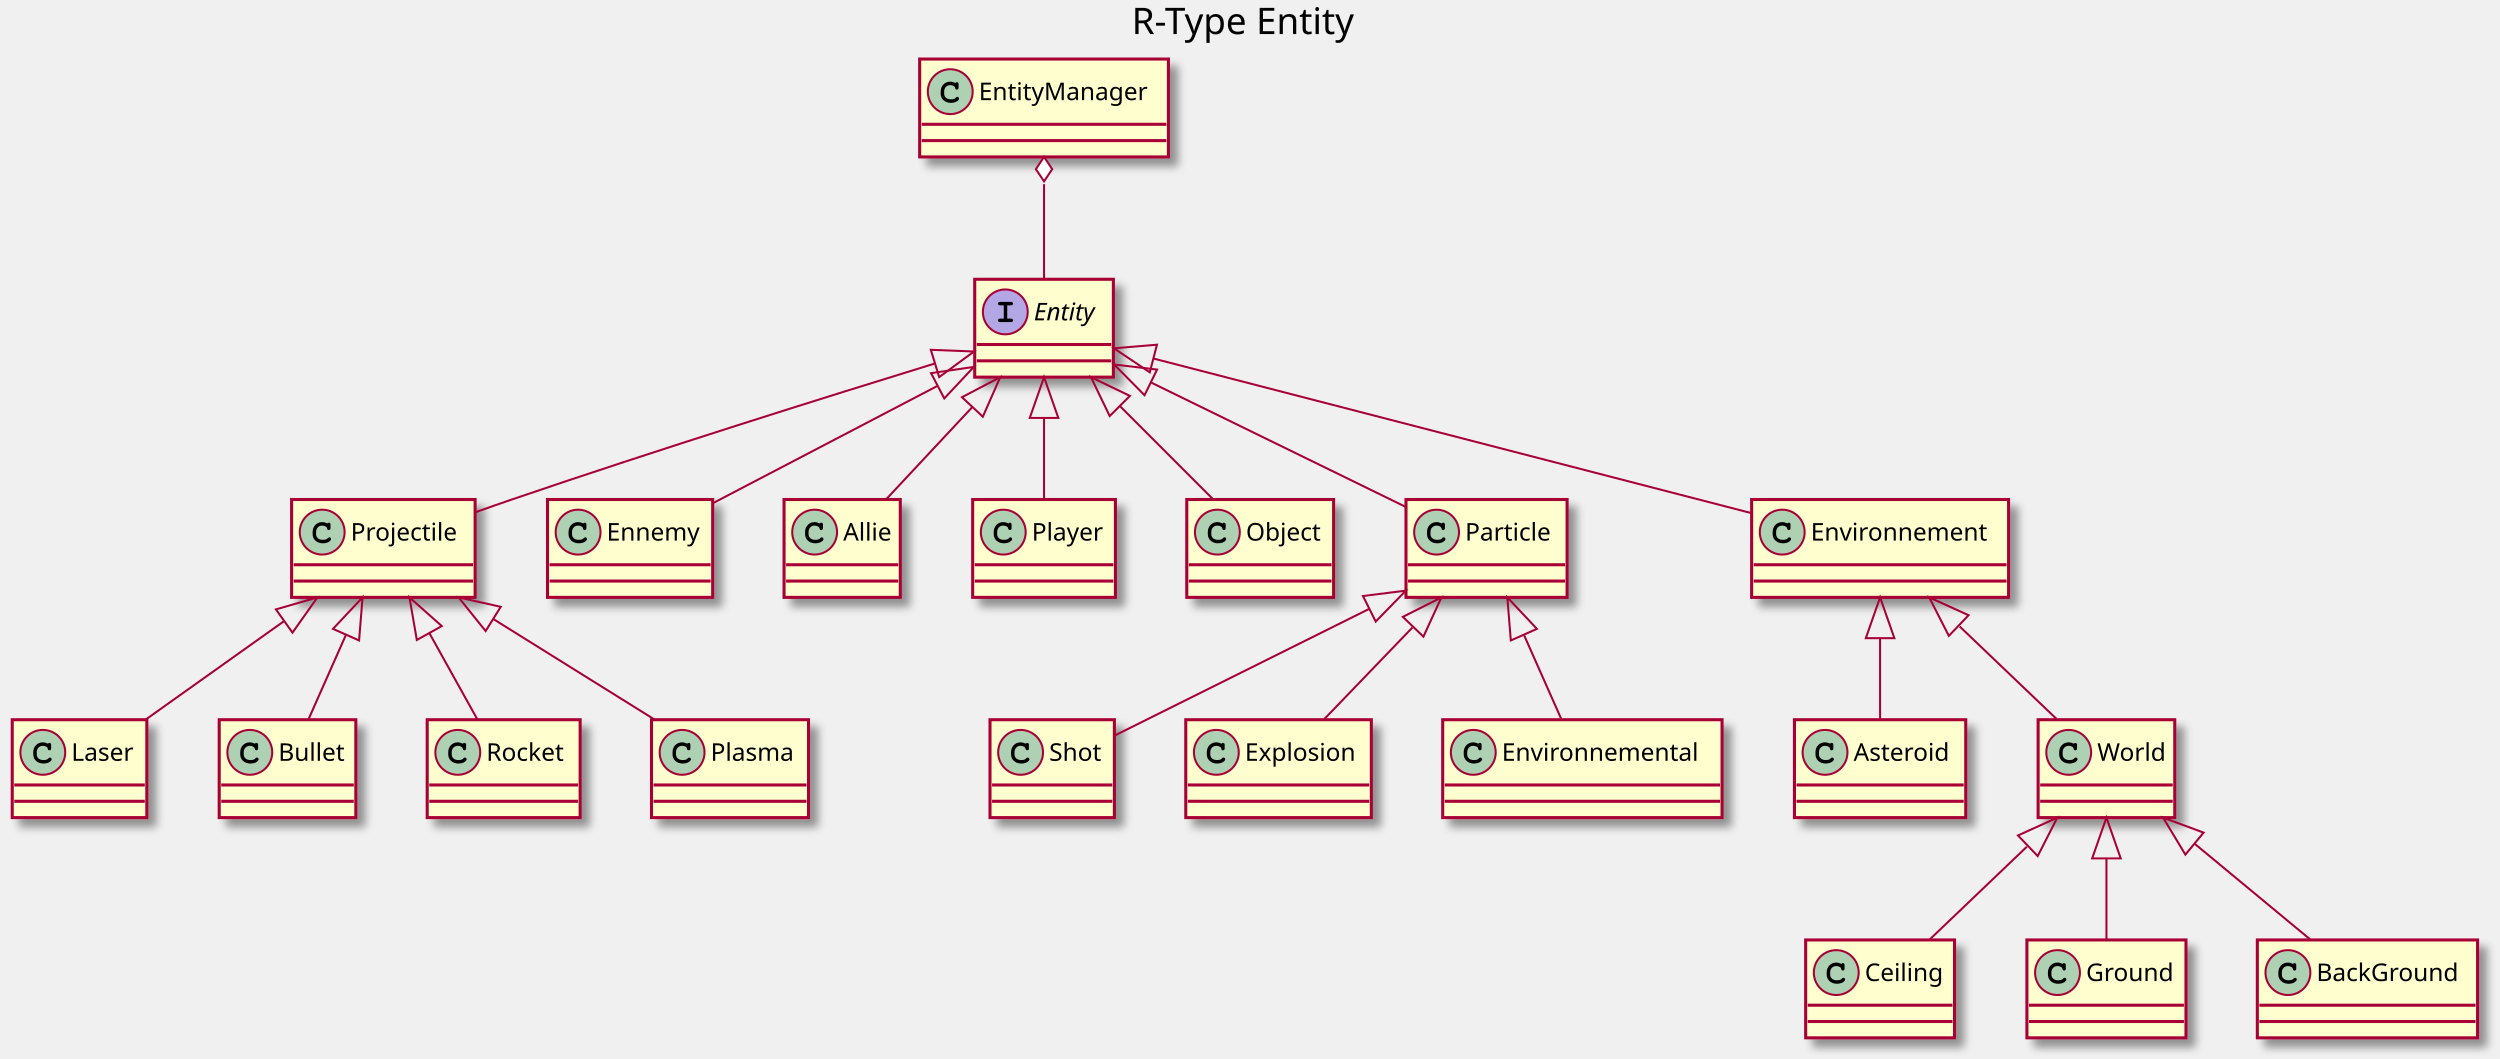
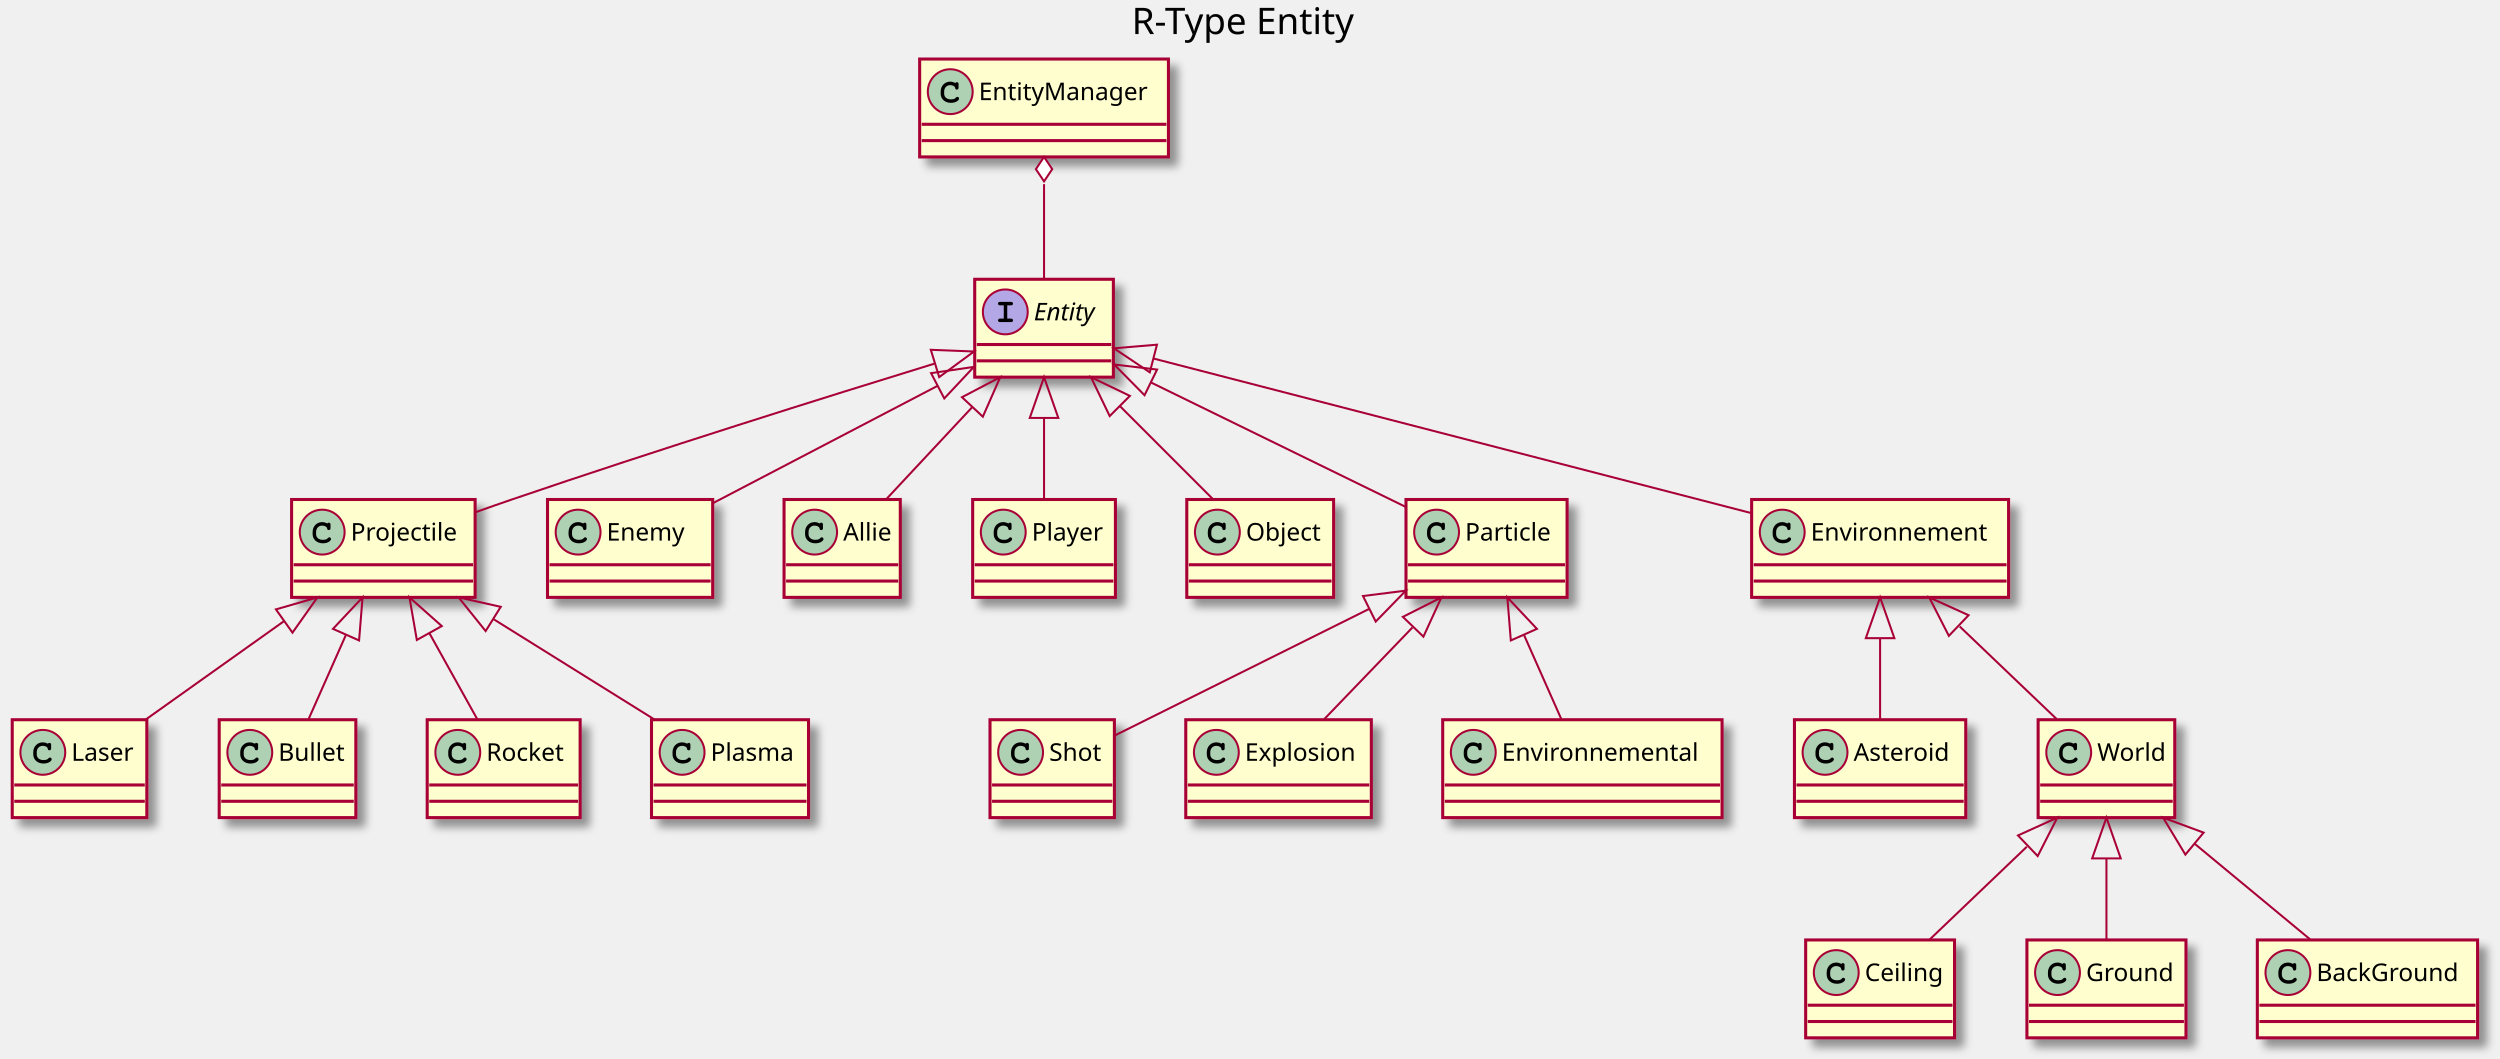
<svg xmlns="http://www.w3.org/2000/svg" contentScriptType="application/ecmascript" contentStyleType="text/css" height="519px" preserveAspectRatio="none" style="width:1226px;height:519px;" version="1.1" viewBox="0 0 1226 519" width="1226px" zoomAndPan="magnify">
  <defs>
    <filter height="300%" id="fpkyo9t44pva5" width="300%" x="-1" y="-1">
      <feGaussianBlur result="blurOut" stdDeviation="2.0" />
      <feColorMatrix in="blurOut" result="blurOut2" type="matrix" values="0 0 0 0 0 0 0 0 0 0 0 0 0 0 0 0 0 0 .4 0" />
      <feOffset dx="4.0" dy="4.0" in="blurOut2" result="blurOut3" />
      <feBlend in="SourceGraphic" in2="blurOut3" mode="normal" />
    </filter>
  </defs>
  <g>
    <text fill="#000000" font-family="sans-serif" font-size="18" lengthAdjust="spacingAndGlyphs" textLength="123" x="555" y="16.708">R-Type Entity</text>
    <rect fill="#FEFECE" filter="url(#fpkyo9t44pva5)" height="48" id="EntityManager" style="stroke: #A80036; stroke-width: 1.5;" width="122" x="451" y="28.953" />
    <ellipse cx="466" cy="44.953" fill="#ADD1B2" rx="11" ry="11" style="stroke: #A80036; stroke-width: 1.0;" />
    <path d="M468.344,40.625 L468.516,40.703 C468.734,40.391 468.938,40.297 469.234,40.297 C469.531,40.297 469.812,40.438 469.969,40.703 C470.062,40.859 470.078,40.984 470.078,41.422 L470.078,42.844 C470.078,43.266 470.047,43.453 469.938,43.609 C469.766,43.828 469.5,43.969 469.234,43.969 C469.016,43.969 468.781,43.859 468.641,43.719 C468.5,43.594 468.469,43.469 468.406,43.062 C468.312,42.656 468.141,42.438 467.656,42.156 C467.188,41.906 466.578,41.75 466,41.75 C464.266,41.75 463.016,43.062 463.016,44.844 L463.016,45.938 C463.016,47.641 464.312,48.734 466.359,48.734 C467.125,48.734 467.812,48.609 468.234,48.344 C468.422,48.25 468.422,48.25 468.875,47.766 C469.062,47.578 469.266,47.5 469.484,47.5 C469.953,47.5 470.344,47.891 470.344,48.344 C470.344,48.734 470.016,49.188 469.438,49.594 C468.688,50.141 467.531,50.438 466.312,50.438 C463.422,50.438 461.312,48.547 461.312,45.969 L461.312,44.844 C461.312,42.125 463.312,40.047 465.938,40.047 C466.812,40.047 467.406,40.188 468.344,40.625 Z " />
    <text fill="#000000" font-family="sans-serif" font-size="12" lengthAdjust="spacingAndGlyphs" textLength="90" x="480" y="49.107">EntityManager</text>
    <line style="stroke: #A80036; stroke-width: 1.5;" x1="452" x2="572" y1="60.953" y2="60.953" />
    <line style="stroke: #A80036; stroke-width: 1.5;" x1="452" x2="572" y1="68.953" y2="68.953" />
    <rect fill="#FEFECE" filter="url(#fpkyo9t44pva5)" height="48" id="Entity" style="stroke: #A80036; stroke-width: 1.5;" width="68" x="478" y="136.953" />
    <ellipse cx="493" cy="152.953" fill="#B4A7E5" rx="11" ry="11" style="stroke: #A80036; stroke-width: 1.0;" />
    <path d="M493.953,149.734 L493.953,156.25 L495.672,156.25 C496.125,156.25 496.266,156.281 496.438,156.406 C496.672,156.578 496.781,156.828 496.781,157.109 C496.781,157.672 496.422,157.953 495.672,157.953 L490.531,157.953 C490.125,157.953 489.922,157.906 489.766,157.781 C489.547,157.625 489.406,157.359 489.406,157.109 C489.406,156.812 489.562,156.531 489.812,156.375 C489.969,156.266 490.094,156.25 490.531,156.25 L492.25,156.25 L492.25,149.734 L490.531,149.734 C490.109,149.734 489.922,149.703 489.766,149.594 C489.547,149.422 489.406,149.172 489.406,148.891 C489.406,148.609 489.562,148.312 489.812,148.156 C489.969,148.062 490.094,148.047 490.531,148.047 L495.672,148.047 C496.125,148.047 496.266,148.078 496.438,148.188 C496.672,148.359 496.781,148.625 496.781,148.891 C496.781,149.188 496.641,149.469 496.375,149.625 C496.25,149.703 496.062,149.734 495.672,149.734 Z " />
    <text fill="#000000" font-family="sans-serif" font-size="12" font-style="italic" lengthAdjust="spacingAndGlyphs" textLength="36" x="507" y="157.107">Entity</text>
    <line style="stroke: #A80036; stroke-width: 1.5;" x1="479" x2="545" y1="168.953" y2="168.953" />
    <line style="stroke: #A80036; stroke-width: 1.5;" x1="479" x2="545" y1="176.953" y2="176.953" />
    <rect fill="#FEFECE" filter="url(#fpkyo9t44pva5)" height="48" id="Projectile" style="stroke: #A80036; stroke-width: 1.5;" width="90" x="143" y="244.953" />
    <ellipse cx="158" cy="260.953" fill="#ADD1B2" rx="11" ry="11" style="stroke: #A80036; stroke-width: 1.0;" />
    <path d="M160.344,256.625 L160.516,256.703 C160.734,256.391 160.938,256.297 161.234,256.297 C161.531,256.297 161.812,256.438 161.969,256.703 C162.062,256.859 162.078,256.984 162.078,257.422 L162.078,258.844 C162.078,259.266 162.047,259.453 161.938,259.609 C161.766,259.828 161.5,259.969 161.234,259.969 C161.016,259.969 160.781,259.859 160.641,259.719 C160.5,259.594 160.469,259.469 160.406,259.062 C160.312,258.656 160.141,258.438 159.656,258.156 C159.188,257.906 158.578,257.75 158,257.75 C156.266,257.75 155.016,259.062 155.016,260.844 L155.016,261.938 C155.016,263.641 156.312,264.734 158.359,264.734 C159.125,264.734 159.812,264.609 160.234,264.344 C160.422,264.25 160.422,264.25 160.875,263.766 C161.062,263.578 161.266,263.5 161.484,263.5 C161.953,263.5 162.344,263.891 162.344,264.344 C162.344,264.734 162.016,265.188 161.438,265.594 C160.688,266.141 159.531,266.438 158.312,266.438 C155.422,266.438 153.312,264.547 153.312,261.969 L153.312,260.844 C153.312,258.125 155.312,256.047 157.938,256.047 C158.812,256.047 159.406,256.188 160.344,256.625 Z " />
    <text fill="#000000" font-family="sans-serif" font-size="12" lengthAdjust="spacingAndGlyphs" textLength="58" x="172" y="265.107">Projectile</text>
    <line style="stroke: #A80036; stroke-width: 1.5;" x1="144" x2="232" y1="276.953" y2="276.953" />
    <line style="stroke: #A80036; stroke-width: 1.5;" x1="144" x2="232" y1="284.953" y2="284.953" />
    <rect fill="#FEFECE" filter="url(#fpkyo9t44pva5)" height="48" id="Laser" style="stroke: #A80036; stroke-width: 1.5;" width="66" x="6" y="352.953" />
    <ellipse cx="21" cy="368.953" fill="#ADD1B2" rx="11" ry="11" style="stroke: #A80036; stroke-width: 1.0;" />
    <path d="M23.344,364.625 L23.516,364.703 C23.734,364.391 23.938,364.297 24.234,364.297 C24.531,364.297 24.812,364.438 24.969,364.703 C25.062,364.859 25.078,364.984 25.078,365.422 L25.078,366.844 C25.078,367.266 25.047,367.453 24.938,367.609 C24.766,367.828 24.5,367.969 24.234,367.969 C24.016,367.969 23.781,367.859 23.641,367.719 C23.5,367.594 23.469,367.469 23.406,367.062 C23.312,366.656 23.141,366.438 22.656,366.156 C22.188,365.906 21.578,365.75 21,365.75 C19.266,365.75 18.016,367.062 18.016,368.844 L18.016,369.938 C18.016,371.641 19.312,372.734 21.359,372.734 C22.125,372.734 22.812,372.609 23.234,372.344 C23.422,372.25 23.422,372.25 23.875,371.766 C24.062,371.578 24.266,371.5 24.484,371.5 C24.953,371.5 25.344,371.891 25.344,372.344 C25.344,372.734 25.016,373.188 24.438,373.594 C23.688,374.141 22.531,374.438 21.312,374.438 C18.422,374.438 16.312,372.547 16.312,369.969 L16.312,368.844 C16.312,366.125 18.312,364.047 20.938,364.047 C21.812,364.047 22.406,364.188 23.344,364.625 Z " />
    <text fill="#000000" font-family="sans-serif" font-size="12" lengthAdjust="spacingAndGlyphs" textLength="34" x="35" y="373.107">Laser</text>
    <line style="stroke: #A80036; stroke-width: 1.5;" x1="7" x2="71" y1="384.953" y2="384.953" />
    <line style="stroke: #A80036; stroke-width: 1.5;" x1="7" x2="71" y1="392.953" y2="392.953" />
    <rect fill="#FEFECE" filter="url(#fpkyo9t44pva5)" height="48" id="Bullet" style="stroke: #A80036; stroke-width: 1.5;" width="67" x="107.5" y="352.953" />
    <ellipse cx="122.5" cy="368.953" fill="#ADD1B2" rx="11" ry="11" style="stroke: #A80036; stroke-width: 1.0;" />
    <path d="M124.844,364.625 L125.016,364.703 C125.234,364.391 125.438,364.297 125.734,364.297 C126.031,364.297 126.312,364.438 126.469,364.703 C126.562,364.859 126.578,364.984 126.578,365.422 L126.578,366.844 C126.578,367.266 126.547,367.453 126.438,367.609 C126.266,367.828 126,367.969 125.734,367.969 C125.516,367.969 125.281,367.859 125.141,367.719 C125,367.594 124.969,367.469 124.906,367.062 C124.812,366.656 124.641,366.438 124.156,366.156 C123.688,365.906 123.078,365.75 122.5,365.75 C120.766,365.75 119.516,367.062 119.516,368.844 L119.516,369.938 C119.516,371.641 120.812,372.734 122.859,372.734 C123.625,372.734 124.312,372.609 124.734,372.344 C124.922,372.25 124.922,372.25 125.375,371.766 C125.562,371.578 125.766,371.5 125.984,371.5 C126.453,371.5 126.844,371.891 126.844,372.344 C126.844,372.734 126.516,373.188 125.938,373.594 C125.188,374.141 124.031,374.438 122.812,374.438 C119.922,374.438 117.812,372.547 117.812,369.969 L117.812,368.844 C117.812,366.125 119.812,364.047 122.438,364.047 C123.312,364.047 123.906,364.188 124.844,364.625 Z " />
    <text fill="#000000" font-family="sans-serif" font-size="12" lengthAdjust="spacingAndGlyphs" textLength="35" x="136.5" y="373.107">Bullet</text>
    <line style="stroke: #A80036; stroke-width: 1.5;" x1="108.5" x2="173.5" y1="384.953" y2="384.953" />
    <line style="stroke: #A80036; stroke-width: 1.5;" x1="108.5" x2="173.5" y1="392.953" y2="392.953" />
    <rect fill="#FEFECE" filter="url(#fpkyo9t44pva5)" height="48" id="Rocket" style="stroke: #A80036; stroke-width: 1.5;" width="75" x="209.5" y="352.953" />
    <ellipse cx="224.5" cy="368.953" fill="#ADD1B2" rx="11" ry="11" style="stroke: #A80036; stroke-width: 1.0;" />
    <path d="M226.844,364.625 L227.016,364.703 C227.234,364.391 227.438,364.297 227.734,364.297 C228.031,364.297 228.312,364.438 228.469,364.703 C228.562,364.859 228.578,364.984 228.578,365.422 L228.578,366.844 C228.578,367.266 228.547,367.453 228.438,367.609 C228.266,367.828 228,367.969 227.734,367.969 C227.516,367.969 227.281,367.859 227.141,367.719 C227,367.594 226.969,367.469 226.906,367.062 C226.812,366.656 226.641,366.438 226.156,366.156 C225.688,365.906 225.078,365.75 224.5,365.75 C222.766,365.75 221.516,367.062 221.516,368.844 L221.516,369.938 C221.516,371.641 222.812,372.734 224.859,372.734 C225.625,372.734 226.312,372.609 226.734,372.344 C226.922,372.25 226.922,372.25 227.375,371.766 C227.562,371.578 227.766,371.5 227.984,371.5 C228.453,371.5 228.844,371.891 228.844,372.344 C228.844,372.734 228.516,373.188 227.938,373.594 C227.188,374.141 226.031,374.438 224.812,374.438 C221.922,374.438 219.812,372.547 219.812,369.969 L219.812,368.844 C219.812,366.125 221.812,364.047 224.438,364.047 C225.312,364.047 225.906,364.188 226.844,364.625 Z " />
    <text fill="#000000" font-family="sans-serif" font-size="12" lengthAdjust="spacingAndGlyphs" textLength="43" x="238.5" y="373.107">Rocket</text>
    <line style="stroke: #A80036; stroke-width: 1.5;" x1="210.5" x2="283.5" y1="384.953" y2="384.953" />
    <line style="stroke: #A80036; stroke-width: 1.5;" x1="210.5" x2="283.5" y1="392.953" y2="392.953" />
    <rect fill="#FEFECE" filter="url(#fpkyo9t44pva5)" height="48" id="Plasma" style="stroke: #A80036; stroke-width: 1.5;" width="77" x="319.5" y="352.953" />
    <ellipse cx="334.5" cy="368.953" fill="#ADD1B2" rx="11" ry="11" style="stroke: #A80036; stroke-width: 1.0;" />
    <path d="M336.844,364.625 L337.016,364.703 C337.234,364.391 337.438,364.297 337.734,364.297 C338.031,364.297 338.312,364.438 338.469,364.703 C338.562,364.859 338.578,364.984 338.578,365.422 L338.578,366.844 C338.578,367.266 338.547,367.453 338.438,367.609 C338.266,367.828 338,367.969 337.734,367.969 C337.516,367.969 337.281,367.859 337.141,367.719 C337,367.594 336.969,367.469 336.906,367.062 C336.812,366.656 336.641,366.438 336.156,366.156 C335.688,365.906 335.078,365.75 334.5,365.75 C332.766,365.75 331.516,367.062 331.516,368.844 L331.516,369.938 C331.516,371.641 332.812,372.734 334.859,372.734 C335.625,372.734 336.312,372.609 336.734,372.344 C336.922,372.25 336.922,372.25 337.375,371.766 C337.562,371.578 337.766,371.5 337.984,371.5 C338.453,371.5 338.844,371.891 338.844,372.344 C338.844,372.734 338.516,373.188 337.938,373.594 C337.188,374.141 336.031,374.438 334.812,374.438 C331.922,374.438 329.812,372.547 329.812,369.969 L329.812,368.844 C329.812,366.125 331.812,364.047 334.438,364.047 C335.312,364.047 335.906,364.188 336.844,364.625 Z " />
    <text fill="#000000" font-family="sans-serif" font-size="12" lengthAdjust="spacingAndGlyphs" textLength="45" x="348.5" y="373.107">Plasma</text>
    <line style="stroke: #A80036; stroke-width: 1.5;" x1="320.5" x2="395.5" y1="384.953" y2="384.953" />
    <line style="stroke: #A80036; stroke-width: 1.5;" x1="320.5" x2="395.5" y1="392.953" y2="392.953" />
-     <rect fill="#FEFECE" filter="url(#fpkyo9t44pva5)" height="48" id="Ennemy" style="stroke: #A80036; stroke-width: 1.5;" width="81" x="268.5" y="244.953" />
+     <rect fill="#FEFECE" filter="url(#fpkyo9t44pva5)" height="48" id="Enemy" style="stroke: #A80036; stroke-width: 1.5;" width="81" x="268.5" y="244.953" />
    <ellipse cx="283.5" cy="260.953" fill="#ADD1B2" rx="11" ry="11" style="stroke: #A80036; stroke-width: 1.0;" />
    <path d="M285.844,256.625 L286.016,256.703 C286.234,256.391 286.438,256.297 286.734,256.297 C287.031,256.297 287.312,256.438 287.469,256.703 C287.562,256.859 287.578,256.984 287.578,257.422 L287.578,258.844 C287.578,259.266 287.547,259.453 287.438,259.609 C287.266,259.828 287,259.969 286.734,259.969 C286.516,259.969 286.281,259.859 286.141,259.719 C286,259.594 285.969,259.469 285.906,259.062 C285.812,258.656 285.641,258.438 285.156,258.156 C284.688,257.906 284.078,257.75 283.5,257.75 C281.766,257.75 280.516,259.062 280.516,260.844 L280.516,261.938 C280.516,263.641 281.812,264.734 283.859,264.734 C284.625,264.734 285.312,264.609 285.734,264.344 C285.922,264.25 285.922,264.25 286.375,263.766 C286.562,263.578 286.766,263.5 286.984,263.5 C287.453,263.5 287.844,263.891 287.844,264.344 C287.844,264.734 287.516,265.188 286.938,265.594 C286.188,266.141 285.031,266.438 283.812,266.438 C280.922,266.438 278.812,264.547 278.812,261.969 L278.812,260.844 C278.812,258.125 280.812,256.047 283.438,256.047 C284.312,256.047 284.906,256.188 285.844,256.625 Z " />
-     <text fill="#000000" font-family="sans-serif" font-size="12" lengthAdjust="spacingAndGlyphs" textLength="49" x="297.5" y="265.107">Ennemy</text>
+     <text fill="#000000" font-family="sans-serif" font-size="12" lengthAdjust="spacingAndGlyphs" textLength="49" x="297.5" y="265.107">Enemy</text>
    <line style="stroke: #A80036; stroke-width: 1.5;" x1="269.5" x2="348.5" y1="276.953" y2="276.953" />
    <line style="stroke: #A80036; stroke-width: 1.5;" x1="269.5" x2="348.5" y1="284.953" y2="284.953" />
    <rect fill="#FEFECE" filter="url(#fpkyo9t44pva5)" height="48" id="Allie" style="stroke: #A80036; stroke-width: 1.5;" width="57" x="384.5" y="244.953" />
    <ellipse cx="399.5" cy="260.953" fill="#ADD1B2" rx="11" ry="11" style="stroke: #A80036; stroke-width: 1.0;" />
    <path d="M401.844,256.625 L402.016,256.703 C402.234,256.391 402.438,256.297 402.734,256.297 C403.031,256.297 403.312,256.438 403.469,256.703 C403.562,256.859 403.578,256.984 403.578,257.422 L403.578,258.844 C403.578,259.266 403.547,259.453 403.438,259.609 C403.266,259.828 403,259.969 402.734,259.969 C402.516,259.969 402.281,259.859 402.141,259.719 C402,259.594 401.969,259.469 401.906,259.062 C401.812,258.656 401.641,258.438 401.156,258.156 C400.688,257.906 400.078,257.75 399.5,257.75 C397.766,257.75 396.516,259.062 396.516,260.844 L396.516,261.938 C396.516,263.641 397.812,264.734 399.859,264.734 C400.625,264.734 401.312,264.609 401.734,264.344 C401.922,264.25 401.922,264.25 402.375,263.766 C402.562,263.578 402.766,263.5 402.984,263.5 C403.453,263.5 403.844,263.891 403.844,264.344 C403.844,264.734 403.516,265.188 402.938,265.594 C402.188,266.141 401.031,266.438 399.812,266.438 C396.922,266.438 394.812,264.547 394.812,261.969 L394.812,260.844 C394.812,258.125 396.812,256.047 399.438,256.047 C400.312,256.047 400.906,256.188 401.844,256.625 Z " />
    <text fill="#000000" font-family="sans-serif" font-size="12" lengthAdjust="spacingAndGlyphs" textLength="25" x="413.5" y="265.107">Allie</text>
    <line style="stroke: #A80036; stroke-width: 1.5;" x1="385.5" x2="440.5" y1="276.953" y2="276.953" />
    <line style="stroke: #A80036; stroke-width: 1.5;" x1="385.5" x2="440.5" y1="284.953" y2="284.953" />
    <rect fill="#FEFECE" filter="url(#fpkyo9t44pva5)" height="48" id="Player" style="stroke: #A80036; stroke-width: 1.5;" width="70" x="477" y="244.953" />
    <ellipse cx="492" cy="260.953" fill="#ADD1B2" rx="11" ry="11" style="stroke: #A80036; stroke-width: 1.0;" />
    <path d="M494.344,256.625 L494.516,256.703 C494.734,256.391 494.938,256.297 495.234,256.297 C495.531,256.297 495.812,256.438 495.969,256.703 C496.062,256.859 496.078,256.984 496.078,257.422 L496.078,258.844 C496.078,259.266 496.047,259.453 495.938,259.609 C495.766,259.828 495.5,259.969 495.234,259.969 C495.016,259.969 494.781,259.859 494.641,259.719 C494.5,259.594 494.469,259.469 494.406,259.062 C494.312,258.656 494.141,258.438 493.656,258.156 C493.188,257.906 492.578,257.75 492,257.75 C490.266,257.75 489.016,259.062 489.016,260.844 L489.016,261.938 C489.016,263.641 490.312,264.734 492.359,264.734 C493.125,264.734 493.812,264.609 494.234,264.344 C494.422,264.25 494.422,264.25 494.875,263.766 C495.062,263.578 495.266,263.5 495.484,263.5 C495.953,263.5 496.344,263.891 496.344,264.344 C496.344,264.734 496.016,265.188 495.438,265.594 C494.688,266.141 493.531,266.438 492.312,266.438 C489.422,266.438 487.312,264.547 487.312,261.969 L487.312,260.844 C487.312,258.125 489.312,256.047 491.938,256.047 C492.812,256.047 493.406,256.188 494.344,256.625 Z " />
    <text fill="#000000" font-family="sans-serif" font-size="12" lengthAdjust="spacingAndGlyphs" textLength="38" x="506" y="265.107">Player</text>
    <line style="stroke: #A80036; stroke-width: 1.5;" x1="478" x2="546" y1="276.953" y2="276.953" />
    <line style="stroke: #A80036; stroke-width: 1.5;" x1="478" x2="546" y1="284.953" y2="284.953" />
    <rect fill="#FEFECE" filter="url(#fpkyo9t44pva5)" height="48" id="Object" style="stroke: #A80036; stroke-width: 1.5;" width="72" x="582" y="244.953" />
    <ellipse cx="597" cy="260.953" fill="#ADD1B2" rx="11" ry="11" style="stroke: #A80036; stroke-width: 1.0;" />
    <path d="M599.344,256.625 L599.516,256.703 C599.734,256.391 599.938,256.297 600.234,256.297 C600.531,256.297 600.812,256.438 600.969,256.703 C601.062,256.859 601.078,256.984 601.078,257.422 L601.078,258.844 C601.078,259.266 601.047,259.453 600.938,259.609 C600.766,259.828 600.5,259.969 600.234,259.969 C600.016,259.969 599.781,259.859 599.641,259.719 C599.5,259.594 599.469,259.469 599.406,259.062 C599.312,258.656 599.141,258.438 598.656,258.156 C598.188,257.906 597.578,257.75 597,257.75 C595.266,257.75 594.016,259.062 594.016,260.844 L594.016,261.938 C594.016,263.641 595.312,264.734 597.359,264.734 C598.125,264.734 598.812,264.609 599.234,264.344 C599.422,264.25 599.422,264.25 599.875,263.766 C600.062,263.578 600.266,263.5 600.484,263.5 C600.953,263.5 601.344,263.891 601.344,264.344 C601.344,264.734 601.016,265.188 600.438,265.594 C599.688,266.141 598.531,266.438 597.312,266.438 C594.422,266.438 592.312,264.547 592.312,261.969 L592.312,260.844 C592.312,258.125 594.312,256.047 596.938,256.047 C597.812,256.047 598.406,256.188 599.344,256.625 Z " />
    <text fill="#000000" font-family="sans-serif" font-size="12" lengthAdjust="spacingAndGlyphs" textLength="40" x="611" y="265.107">Object</text>
    <line style="stroke: #A80036; stroke-width: 1.5;" x1="583" x2="653" y1="276.953" y2="276.953" />
    <line style="stroke: #A80036; stroke-width: 1.5;" x1="583" x2="653" y1="284.953" y2="284.953" />
    <rect fill="#FEFECE" filter="url(#fpkyo9t44pva5)" height="48" id="Particle" style="stroke: #A80036; stroke-width: 1.5;" width="79" x="689.5" y="244.953" />
    <ellipse cx="704.5" cy="260.953" fill="#ADD1B2" rx="11" ry="11" style="stroke: #A80036; stroke-width: 1.0;" />
    <path d="M706.844,256.625 L707.016,256.703 C707.234,256.391 707.438,256.297 707.734,256.297 C708.031,256.297 708.312,256.438 708.469,256.703 C708.562,256.859 708.578,256.984 708.578,257.422 L708.578,258.844 C708.578,259.266 708.547,259.453 708.438,259.609 C708.266,259.828 708,259.969 707.734,259.969 C707.516,259.969 707.281,259.859 707.141,259.719 C707,259.594 706.969,259.469 706.906,259.062 C706.812,258.656 706.641,258.438 706.156,258.156 C705.688,257.906 705.078,257.75 704.5,257.75 C702.766,257.75 701.516,259.062 701.516,260.844 L701.516,261.938 C701.516,263.641 702.812,264.734 704.859,264.734 C705.625,264.734 706.312,264.609 706.734,264.344 C706.922,264.25 706.922,264.25 707.375,263.766 C707.562,263.578 707.766,263.5 707.984,263.5 C708.453,263.5 708.844,263.891 708.844,264.344 C708.844,264.734 708.516,265.188 707.938,265.594 C707.188,266.141 706.031,266.438 704.812,266.438 C701.922,266.438 699.812,264.547 699.812,261.969 L699.812,260.844 C699.812,258.125 701.812,256.047 704.438,256.047 C705.312,256.047 705.906,256.188 706.844,256.625 Z " />
    <text fill="#000000" font-family="sans-serif" font-size="12" lengthAdjust="spacingAndGlyphs" textLength="47" x="718.5" y="265.107">Particle</text>
    <line style="stroke: #A80036; stroke-width: 1.5;" x1="690.5" x2="767.5" y1="276.953" y2="276.953" />
    <line style="stroke: #A80036; stroke-width: 1.5;" x1="690.5" x2="767.5" y1="284.953" y2="284.953" />
    <rect fill="#FEFECE" filter="url(#fpkyo9t44pva5)" height="48" id="Shot" style="stroke: #A80036; stroke-width: 1.5;" width="61" x="485.5" y="352.953" />
    <ellipse cx="500.5" cy="368.953" fill="#ADD1B2" rx="11" ry="11" style="stroke: #A80036; stroke-width: 1.0;" />
    <path d="M502.844,364.625 L503.016,364.703 C503.234,364.391 503.438,364.297 503.734,364.297 C504.031,364.297 504.312,364.438 504.469,364.703 C504.562,364.859 504.578,364.984 504.578,365.422 L504.578,366.844 C504.578,367.266 504.547,367.453 504.438,367.609 C504.266,367.828 504,367.969 503.734,367.969 C503.516,367.969 503.281,367.859 503.141,367.719 C503,367.594 502.969,367.469 502.906,367.062 C502.812,366.656 502.641,366.438 502.156,366.156 C501.688,365.906 501.078,365.75 500.5,365.75 C498.766,365.75 497.516,367.062 497.516,368.844 L497.516,369.938 C497.516,371.641 498.812,372.734 500.859,372.734 C501.625,372.734 502.312,372.609 502.734,372.344 C502.922,372.25 502.922,372.25 503.375,371.766 C503.562,371.578 503.766,371.5 503.984,371.5 C504.453,371.5 504.844,371.891 504.844,372.344 C504.844,372.734 504.516,373.188 503.938,373.594 C503.188,374.141 502.031,374.438 500.812,374.438 C497.922,374.438 495.812,372.547 495.812,369.969 L495.812,368.844 C495.812,366.125 497.812,364.047 500.438,364.047 C501.312,364.047 501.906,364.188 502.844,364.625 Z " />
    <text fill="#000000" font-family="sans-serif" font-size="12" lengthAdjust="spacingAndGlyphs" textLength="29" x="514.5" y="373.107">Shot</text>
    <line style="stroke: #A80036; stroke-width: 1.5;" x1="486.5" x2="545.5" y1="384.953" y2="384.953" />
    <line style="stroke: #A80036; stroke-width: 1.5;" x1="486.5" x2="545.5" y1="392.953" y2="392.953" />
    <rect fill="#FEFECE" filter="url(#fpkyo9t44pva5)" height="48" id="Explosion" style="stroke: #A80036; stroke-width: 1.5;" width="91" x="581.5" y="352.953" />
    <ellipse cx="596.5" cy="368.953" fill="#ADD1B2" rx="11" ry="11" style="stroke: #A80036; stroke-width: 1.0;" />
    <path d="M598.844,364.625 L599.016,364.703 C599.234,364.391 599.438,364.297 599.734,364.297 C600.031,364.297 600.312,364.438 600.469,364.703 C600.562,364.859 600.578,364.984 600.578,365.422 L600.578,366.844 C600.578,367.266 600.547,367.453 600.438,367.609 C600.266,367.828 600,367.969 599.734,367.969 C599.516,367.969 599.281,367.859 599.141,367.719 C599,367.594 598.969,367.469 598.906,367.062 C598.812,366.656 598.641,366.438 598.156,366.156 C597.688,365.906 597.078,365.75 596.5,365.75 C594.766,365.75 593.516,367.062 593.516,368.844 L593.516,369.938 C593.516,371.641 594.812,372.734 596.859,372.734 C597.625,372.734 598.312,372.609 598.734,372.344 C598.922,372.25 598.922,372.25 599.375,371.766 C599.562,371.578 599.766,371.5 599.984,371.5 C600.453,371.5 600.844,371.891 600.844,372.344 C600.844,372.734 600.516,373.188 599.938,373.594 C599.188,374.141 598.031,374.438 596.812,374.438 C593.922,374.438 591.812,372.547 591.812,369.969 L591.812,368.844 C591.812,366.125 593.812,364.047 596.438,364.047 C597.312,364.047 597.906,364.188 598.844,364.625 Z " />
    <text fill="#000000" font-family="sans-serif" font-size="12" lengthAdjust="spacingAndGlyphs" textLength="59" x="610.5" y="373.107">Explosion</text>
    <line style="stroke: #A80036; stroke-width: 1.5;" x1="582.5" x2="671.5" y1="384.953" y2="384.953" />
    <line style="stroke: #A80036; stroke-width: 1.5;" x1="582.5" x2="671.5" y1="392.953" y2="392.953" />
    <rect fill="#FEFECE" filter="url(#fpkyo9t44pva5)" height="48" id="Environnemental" style="stroke: #A80036; stroke-width: 1.5;" width="137" x="707.5" y="352.953" />
    <ellipse cx="722.5" cy="368.953" fill="#ADD1B2" rx="11" ry="11" style="stroke: #A80036; stroke-width: 1.0;" />
    <path d="M724.844,364.625 L725.016,364.703 C725.234,364.391 725.438,364.297 725.734,364.297 C726.031,364.297 726.312,364.438 726.469,364.703 C726.562,364.859 726.578,364.984 726.578,365.422 L726.578,366.844 C726.578,367.266 726.547,367.453 726.438,367.609 C726.266,367.828 726,367.969 725.734,367.969 C725.516,367.969 725.281,367.859 725.141,367.719 C725,367.594 724.969,367.469 724.906,367.062 C724.812,366.656 724.641,366.438 724.156,366.156 C723.688,365.906 723.078,365.75 722.5,365.75 C720.766,365.75 719.516,367.062 719.516,368.844 L719.516,369.938 C719.516,371.641 720.812,372.734 722.859,372.734 C723.625,372.734 724.312,372.609 724.734,372.344 C724.922,372.25 724.922,372.25 725.375,371.766 C725.562,371.578 725.766,371.5 725.984,371.5 C726.453,371.5 726.844,371.891 726.844,372.344 C726.844,372.734 726.516,373.188 725.938,373.594 C725.188,374.141 724.031,374.438 722.812,374.438 C719.922,374.438 717.812,372.547 717.812,369.969 L717.812,368.844 C717.812,366.125 719.812,364.047 722.438,364.047 C723.312,364.047 723.906,364.188 724.844,364.625 Z " />
    <text fill="#000000" font-family="sans-serif" font-size="12" lengthAdjust="spacingAndGlyphs" textLength="105" x="736.5" y="373.107">Environnemental</text>
    <line style="stroke: #A80036; stroke-width: 1.5;" x1="708.5" x2="843.5" y1="384.953" y2="384.953" />
    <line style="stroke: #A80036; stroke-width: 1.5;" x1="708.5" x2="843.5" y1="392.953" y2="392.953" />
    <rect fill="#FEFECE" filter="url(#fpkyo9t44pva5)" height="48" id="Environnement" style="stroke: #A80036; stroke-width: 1.5;" width="126" x="859" y="244.953" />
    <ellipse cx="874" cy="260.953" fill="#ADD1B2" rx="11" ry="11" style="stroke: #A80036; stroke-width: 1.0;" />
    <path d="M876.344,256.625 L876.516,256.703 C876.734,256.391 876.938,256.297 877.234,256.297 C877.531,256.297 877.812,256.438 877.969,256.703 C878.062,256.859 878.078,256.984 878.078,257.422 L878.078,258.844 C878.078,259.266 878.047,259.453 877.938,259.609 C877.766,259.828 877.5,259.969 877.234,259.969 C877.016,259.969 876.781,259.859 876.641,259.719 C876.5,259.594 876.469,259.469 876.406,259.062 C876.312,258.656 876.141,258.438 875.656,258.156 C875.188,257.906 874.578,257.75 874,257.75 C872.266,257.75 871.016,259.062 871.016,260.844 L871.016,261.938 C871.016,263.641 872.312,264.734 874.359,264.734 C875.125,264.734 875.812,264.609 876.234,264.344 C876.422,264.25 876.422,264.25 876.875,263.766 C877.062,263.578 877.266,263.5 877.484,263.5 C877.953,263.5 878.344,263.891 878.344,264.344 C878.344,264.734 878.016,265.188 877.438,265.594 C876.688,266.141 875.531,266.438 874.312,266.438 C871.422,266.438 869.312,264.547 869.312,261.969 L869.312,260.844 C869.312,258.125 871.312,256.047 873.938,256.047 C874.812,256.047 875.406,256.188 876.344,256.625 Z " />
    <text fill="#000000" font-family="sans-serif" font-size="12" lengthAdjust="spacingAndGlyphs" textLength="94" x="888" y="265.107">Environnement</text>
    <line style="stroke: #A80036; stroke-width: 1.5;" x1="860" x2="984" y1="276.953" y2="276.953" />
    <line style="stroke: #A80036; stroke-width: 1.5;" x1="860" x2="984" y1="284.953" y2="284.953" />
    <rect fill="#FEFECE" filter="url(#fpkyo9t44pva5)" height="48" id="Asteroid" style="stroke: #A80036; stroke-width: 1.5;" width="84" x="880" y="352.953" />
    <ellipse cx="895" cy="368.953" fill="#ADD1B2" rx="11" ry="11" style="stroke: #A80036; stroke-width: 1.0;" />
    <path d="M897.344,364.625 L897.516,364.703 C897.734,364.391 897.938,364.297 898.234,364.297 C898.531,364.297 898.812,364.438 898.969,364.703 C899.062,364.859 899.078,364.984 899.078,365.422 L899.078,366.844 C899.078,367.266 899.047,367.453 898.938,367.609 C898.766,367.828 898.5,367.969 898.234,367.969 C898.016,367.969 897.781,367.859 897.641,367.719 C897.5,367.594 897.469,367.469 897.406,367.062 C897.312,366.656 897.141,366.438 896.656,366.156 C896.188,365.906 895.578,365.75 895,365.75 C893.266,365.75 892.016,367.062 892.016,368.844 L892.016,369.938 C892.016,371.641 893.312,372.734 895.359,372.734 C896.125,372.734 896.812,372.609 897.234,372.344 C897.422,372.25 897.422,372.25 897.875,371.766 C898.062,371.578 898.266,371.5 898.484,371.5 C898.953,371.5 899.344,371.891 899.344,372.344 C899.344,372.734 899.016,373.188 898.438,373.594 C897.688,374.141 896.531,374.438 895.312,374.438 C892.422,374.438 890.312,372.547 890.312,369.969 L890.312,368.844 C890.312,366.125 892.312,364.047 894.938,364.047 C895.812,364.047 896.406,364.188 897.344,364.625 Z " />
    <text fill="#000000" font-family="sans-serif" font-size="12" lengthAdjust="spacingAndGlyphs" textLength="52" x="909" y="373.107">Asteroid</text>
    <line style="stroke: #A80036; stroke-width: 1.5;" x1="881" x2="963" y1="384.953" y2="384.953" />
    <line style="stroke: #A80036; stroke-width: 1.5;" x1="881" x2="963" y1="392.953" y2="392.953" />
    <rect fill="#FEFECE" filter="url(#fpkyo9t44pva5)" height="48" id="World" style="stroke: #A80036; stroke-width: 1.5;" width="67" x="999.5" y="352.953" />
    <ellipse cx="1014.5" cy="368.953" fill="#ADD1B2" rx="11" ry="11" style="stroke: #A80036; stroke-width: 1.0;" />
    <path d="M1016.844,364.625 L1017.016,364.703 C1017.234,364.391 1017.438,364.297 1017.734,364.297 C1018.031,364.297 1018.312,364.438 1018.469,364.703 C1018.562,364.859 1018.578,364.984 1018.578,365.422 L1018.578,366.844 C1018.578,367.266 1018.547,367.453 1018.438,367.609 C1018.266,367.828 1018,367.969 1017.734,367.969 C1017.516,367.969 1017.281,367.859 1017.141,367.719 C1017,367.594 1016.969,367.469 1016.906,367.062 C1016.812,366.656 1016.641,366.438 1016.156,366.156 C1015.688,365.906 1015.078,365.75 1014.5,365.75 C1012.766,365.75 1011.516,367.062 1011.516,368.844 L1011.516,369.938 C1011.516,371.641 1012.812,372.734 1014.859,372.734 C1015.625,372.734 1016.312,372.609 1016.734,372.344 C1016.922,372.25 1016.922,372.25 1017.375,371.766 C1017.562,371.578 1017.766,371.5 1017.984,371.5 C1018.453,371.5 1018.844,371.891 1018.844,372.344 C1018.844,372.734 1018.516,373.188 1017.938,373.594 C1017.188,374.141 1016.031,374.438 1014.812,374.438 C1011.922,374.438 1009.812,372.547 1009.812,369.969 L1009.812,368.844 C1009.812,366.125 1011.812,364.047 1014.438,364.047 C1015.312,364.047 1015.906,364.188 1016.844,364.625 Z " />
    <text fill="#000000" font-family="sans-serif" font-size="12" lengthAdjust="spacingAndGlyphs" textLength="35" x="1028.5" y="373.107">World</text>
    <line style="stroke: #A80036; stroke-width: 1.5;" x1="1000.5" x2="1065.5" y1="384.953" y2="384.953" />
    <line style="stroke: #A80036; stroke-width: 1.5;" x1="1000.5" x2="1065.5" y1="392.953" y2="392.953" />
    <rect fill="#FEFECE" filter="url(#fpkyo9t44pva5)" height="48" id="Ceiling" style="stroke: #A80036; stroke-width: 1.5;" width="73" x="885.5" y="460.953" />
    <ellipse cx="900.5" cy="476.953" fill="#ADD1B2" rx="11" ry="11" style="stroke: #A80036; stroke-width: 1.0;" />
    <path d="M902.844,472.625 L903.016,472.703 C903.234,472.391 903.438,472.297 903.734,472.297 C904.031,472.297 904.312,472.438 904.469,472.703 C904.562,472.859 904.578,472.984 904.578,473.422 L904.578,474.844 C904.578,475.266 904.547,475.453 904.438,475.609 C904.266,475.828 904,475.969 903.734,475.969 C903.516,475.969 903.281,475.859 903.141,475.719 C903,475.594 902.969,475.469 902.906,475.062 C902.812,474.656 902.641,474.438 902.156,474.156 C901.688,473.906 901.078,473.75 900.5,473.75 C898.766,473.75 897.516,475.062 897.516,476.844 L897.516,477.938 C897.516,479.641 898.812,480.734 900.859,480.734 C901.625,480.734 902.312,480.609 902.734,480.344 C902.922,480.25 902.922,480.25 903.375,479.766 C903.562,479.578 903.766,479.5 903.984,479.5 C904.453,479.5 904.844,479.891 904.844,480.344 C904.844,480.734 904.516,481.188 903.938,481.594 C903.188,482.141 902.031,482.438 900.812,482.438 C897.922,482.438 895.812,480.547 895.812,477.969 L895.812,476.844 C895.812,474.125 897.812,472.047 900.438,472.047 C901.312,472.047 901.906,472.188 902.844,472.625 Z " />
    <text fill="#000000" font-family="sans-serif" font-size="12" lengthAdjust="spacingAndGlyphs" textLength="41" x="914.5" y="481.107">Ceiling</text>
    <line style="stroke: #A80036; stroke-width: 1.5;" x1="886.5" x2="957.5" y1="492.953" y2="492.953" />
    <line style="stroke: #A80036; stroke-width: 1.5;" x1="886.5" x2="957.5" y1="500.953" y2="500.953" />
    <rect fill="#FEFECE" filter="url(#fpkyo9t44pva5)" height="48" id="Ground" style="stroke: #A80036; stroke-width: 1.5;" width="78" x="994" y="460.953" />
    <ellipse cx="1009" cy="476.953" fill="#ADD1B2" rx="11" ry="11" style="stroke: #A80036; stroke-width: 1.0;" />
    <path d="M1011.344,472.625 L1011.516,472.703 C1011.734,472.391 1011.938,472.297 1012.234,472.297 C1012.531,472.297 1012.812,472.438 1012.969,472.703 C1013.062,472.859 1013.078,472.984 1013.078,473.422 L1013.078,474.844 C1013.078,475.266 1013.047,475.453 1012.938,475.609 C1012.766,475.828 1012.5,475.969 1012.234,475.969 C1012.016,475.969 1011.781,475.859 1011.641,475.719 C1011.5,475.594 1011.469,475.469 1011.406,475.062 C1011.312,474.656 1011.141,474.438 1010.656,474.156 C1010.188,473.906 1009.578,473.75 1009,473.75 C1007.266,473.75 1006.016,475.062 1006.016,476.844 L1006.016,477.938 C1006.016,479.641 1007.312,480.734 1009.359,480.734 C1010.125,480.734 1010.812,480.609 1011.234,480.344 C1011.422,480.25 1011.422,480.25 1011.875,479.766 C1012.062,479.578 1012.266,479.5 1012.484,479.5 C1012.953,479.5 1013.344,479.891 1013.344,480.344 C1013.344,480.734 1013.016,481.188 1012.438,481.594 C1011.688,482.141 1010.531,482.438 1009.312,482.438 C1006.422,482.438 1004.312,480.547 1004.312,477.969 L1004.312,476.844 C1004.312,474.125 1006.312,472.047 1008.938,472.047 C1009.812,472.047 1010.406,472.188 1011.344,472.625 Z " />
    <text fill="#000000" font-family="sans-serif" font-size="12" lengthAdjust="spacingAndGlyphs" textLength="46" x="1023" y="481.107">Ground</text>
    <line style="stroke: #A80036; stroke-width: 1.5;" x1="995" x2="1071" y1="492.953" y2="492.953" />
    <line style="stroke: #A80036; stroke-width: 1.5;" x1="995" x2="1071" y1="500.953" y2="500.953" />
    <rect fill="#FEFECE" filter="url(#fpkyo9t44pva5)" height="48" id="BackGround" style="stroke: #A80036; stroke-width: 1.5;" width="108" x="1107" y="460.953" />
    <ellipse cx="1122" cy="476.953" fill="#ADD1B2" rx="11" ry="11" style="stroke: #A80036; stroke-width: 1.0;" />
    <path d="M1124.344,472.625 L1124.516,472.703 C1124.734,472.391 1124.938,472.297 1125.234,472.297 C1125.531,472.297 1125.812,472.438 1125.969,472.703 C1126.062,472.859 1126.078,472.984 1126.078,473.422 L1126.078,474.844 C1126.078,475.266 1126.047,475.453 1125.938,475.609 C1125.766,475.828 1125.5,475.969 1125.234,475.969 C1125.016,475.969 1124.781,475.859 1124.641,475.719 C1124.5,475.594 1124.469,475.469 1124.406,475.062 C1124.312,474.656 1124.141,474.438 1123.656,474.156 C1123.188,473.906 1122.578,473.75 1122,473.75 C1120.266,473.75 1119.016,475.062 1119.016,476.844 L1119.016,477.938 C1119.016,479.641 1120.312,480.734 1122.359,480.734 C1123.125,480.734 1123.812,480.609 1124.234,480.344 C1124.422,480.25 1124.422,480.25 1124.875,479.766 C1125.062,479.578 1125.266,479.5 1125.484,479.5 C1125.953,479.5 1126.344,479.891 1126.344,480.344 C1126.344,480.734 1126.016,481.188 1125.438,481.594 C1124.688,482.141 1123.531,482.438 1122.312,482.438 C1119.422,482.438 1117.312,480.547 1117.312,477.969 L1117.312,476.844 C1117.312,474.125 1119.312,472.047 1121.938,472.047 C1122.812,472.047 1123.406,472.188 1124.344,472.625 Z " />
    <text fill="#000000" font-family="sans-serif" font-size="12" lengthAdjust="spacingAndGlyphs" textLength="76" x="1136" y="481.107">BackGround</text>
    <line style="stroke: #A80036; stroke-width: 1.5;" x1="1108" x2="1214" y1="492.953" y2="492.953" />
    <line style="stroke: #A80036; stroke-width: 1.5;" x1="1108" x2="1214" y1="500.953" y2="500.953" />
    <path d="M512,90.291 C512,105.634 512,123.051 512,136.631 " fill="none" id="EntityManager&lt;-Entity" style="stroke: #A80036; stroke-width: 1.0;" />
    <polygon fill="#FFFFFF" points="512,76.953,508,82.953,512,88.953,516,82.953,512,76.953" style="stroke: #A80036; stroke-width: 1.0;" />
    <path d="M458.263,178.316 C405.342,194.602 322.307,220.611 251,244.953 C245.16,246.947 239.038,249.101 233,251.263 " fill="none" id="Entity&lt;-Projectile" style="stroke: #A80036; stroke-width: 1.0;" />
    <polygon fill="none" points="456.474,171.543,477.648,172.372,460.579,184.928,456.474,171.543" style="stroke: #A80036; stroke-width: 1.0;" />
    <path d="M139.16,304.698 C116.967,320.486 91.313,338.737 71.525,352.815 " fill="none" id="Projectile&lt;-Laser" style="stroke: #A80036; stroke-width: 1.0;" />
    <polygon fill="none" points="135.315,298.843,155.669,292.953,143.43,310.251,135.315,298.843" style="stroke: #A80036; stroke-width: 1.0;" />
    <path d="M169.566,311.528 C163.373,325.496 156.686,340.575 151.341,352.631 " fill="none" id="Projectile&lt;-Bullet" style="stroke: #A80036; stroke-width: 1.0;" />
    <polygon fill="none" points="163.296,308.399,177.802,292.953,176.094,314.074,163.296,308.399" style="stroke: #A80036; stroke-width: 1.0;" />
    <path d="M210.606,310.566 C218.529,324.801 227.154,340.298 234.019,352.631 " fill="none" id="Projectile&lt;-Rocket" style="stroke: #A80036; stroke-width: 1.0;" />
    <polygon fill="none" points="204.413,313.833,200.802,292.953,216.645,307.024,204.413,313.833" style="stroke: #A80036; stroke-width: 1.0;" />
    <path d="M241.86,303.536 C267.598,319.585 297.758,338.39 320.891,352.815 " fill="none" id="Projectile&lt;-Plasma" style="stroke: #A80036; stroke-width: 1.0;" />
    <polygon fill="none" points="238.155,309.475,224.887,292.953,245.562,297.596,238.155,309.475" style="stroke: #A80036; stroke-width: 1.0;" />
-     <path d="M459.666,189.28 C425.365,207.191 381.187,230.259 349.552,246.778 " fill="none" id="Entity&lt;-Ennemy" style="stroke: #A80036; stroke-width: 1.0;" />
+     <path d="M459.666,189.28 C425.365,207.191 381.187,230.259 349.552,246.778 " fill="none" id="Entity&lt;-Enemy" style="stroke: #A80036; stroke-width: 1.0;" />
    <polygon fill="none" points="456.595,182.987,477.564,179.934,463.075,195.397,456.595,182.987" style="stroke: #A80036; stroke-width: 1.0;" />
    <path d="M476.74,199.706 C462.739,214.697 447.077,231.467 434.781,244.631 " fill="none" id="Entity&lt;-Allie" style="stroke: #A80036; stroke-width: 1.0;" />
    <polygon fill="none" points="471.751,194.792,490.518,184.953,481.983,204.348,471.751,194.792" style="stroke: #A80036; stroke-width: 1.0;" />
    <path d="M512,204.977 C512,218.532 512,232.991 512,244.631 " fill="none" id="Entity&lt;-Player" style="stroke: #A80036; stroke-width: 1.0;" />
    <polygon fill="none" points="505,204.953,512,184.953,519,204.953,505,204.953" style="stroke: #A80036; stroke-width: 1.0;" />
    <path d="M549.28,199.233 C564.391,214.344 581.375,231.328 594.678,244.631 " fill="none" id="Entity&lt;-Object" style="stroke: #A80036; stroke-width: 1.0;" />
    <polygon fill="none" points="544.193,204.045,535,184.953,554.092,194.146,544.193,204.045" style="stroke: #A80036; stroke-width: 1.0;" />
    <path d="M564.606,187.65 C603.004,206.407 654.251,231.44 689.257,248.539 " fill="none" id="Entity&lt;-Particle" style="stroke: #A80036; stroke-width: 1.0;" />
    <polygon fill="none" points="561.282,193.817,546.384,178.749,567.427,181.238,561.282,193.817" style="stroke: #A80036; stroke-width: 1.0;" />
    <path d="M671.37,298.633 C631.21,318.618 579.212,344.496 546.726,360.662 " fill="none" id="Particle&lt;-Shot" style="stroke: #A80036; stroke-width: 1.0;" />
    <polygon fill="none" points="668.411,292.286,689.436,289.642,674.649,304.82,668.411,292.286" style="stroke: #A80036; stroke-width: 1.0;" />
    <path d="M692.672,307.706 C678.246,322.697 662.109,339.467 649.442,352.631 " fill="none" id="Particle&lt;-Explosion" style="stroke: #A80036; stroke-width: 1.0;" />
    <polygon fill="none" points="687.956,302.511,706.868,292.953,698.044,312.219,687.956,302.511" style="stroke: #A80036; stroke-width: 1.0;" />
    <path d="M747.434,311.528 C753.627,325.496 760.314,340.575 765.659,352.631 " fill="none" id="Particle&lt;-Environnemental" style="stroke: #A80036; stroke-width: 1.0;" />
    <polygon fill="none" points="740.906,314.074,739.198,292.953,753.704,308.399,740.906,314.074" style="stroke: #A80036; stroke-width: 1.0;" />
    <path d="M565.821,175.868 C641.35,195.395 778.517,230.857 858.8,251.614 " fill="none" id="Entity&lt;-Environnement" style="stroke: #A80036; stroke-width: 1.0;" />
    <polygon fill="none" points="563.862,182.592,546.251,170.808,567.367,169.037,563.862,182.592" style="stroke: #A80036; stroke-width: 1.0;" />
    <path d="M922,312.977 C922,326.532 922,340.991 922,352.631 " fill="none" id="Environnement&lt;-Asteroid" style="stroke: #A80036; stroke-width: 1.0;" />
    <polygon fill="none" points="915,312.953,922,292.953,929,312.953,915,312.953" style="stroke: #A80036; stroke-width: 1.0;" />
    <path d="M961.039,307.233 C976.862,322.344 994.648,339.328 1008.58,352.631 " fill="none" id="Environnement&lt;-World" style="stroke: #A80036; stroke-width: 1.0;" />
    <polygon fill="none" points="955.715,311.829,946.085,292.953,965.384,301.704,955.715,311.829" style="stroke: #A80036; stroke-width: 1.0;" />
    <path d="M993.961,415.233 C978.138,430.344 960.352,447.328 946.422,460.632 " fill="none" id="World&lt;-Ceiling" style="stroke: #A80036; stroke-width: 1.0;" />
    <polygon fill="none" points="989.616,409.704,1008.91,400.953,999.285,419.829,989.616,409.704" style="stroke: #A80036; stroke-width: 1.0;" />
    <path d="M1033,420.977 C1033,434.532 1033,448.991 1033,460.632 " fill="none" id="World&lt;-Ground" style="stroke: #A80036; stroke-width: 1.0;" />
    <polygon fill="none" points="1026,420.954,1033,400.953,1040,420.954,1026,420.954" style="stroke: #A80036; stroke-width: 1.0;" />
    <path d="M1076.31,413.822 C1094.98,429.279 1116.27,446.913 1132.84,460.632 " fill="none" id="World&lt;-BackGround" style="stroke: #A80036; stroke-width: 1.0;" />
    <polygon fill="none" points="1071.71,419.101,1060.77,400.953,1080.64,408.318,1071.71,419.101" style="stroke: #A80036; stroke-width: 1.0;" />
  </g>
</svg>
